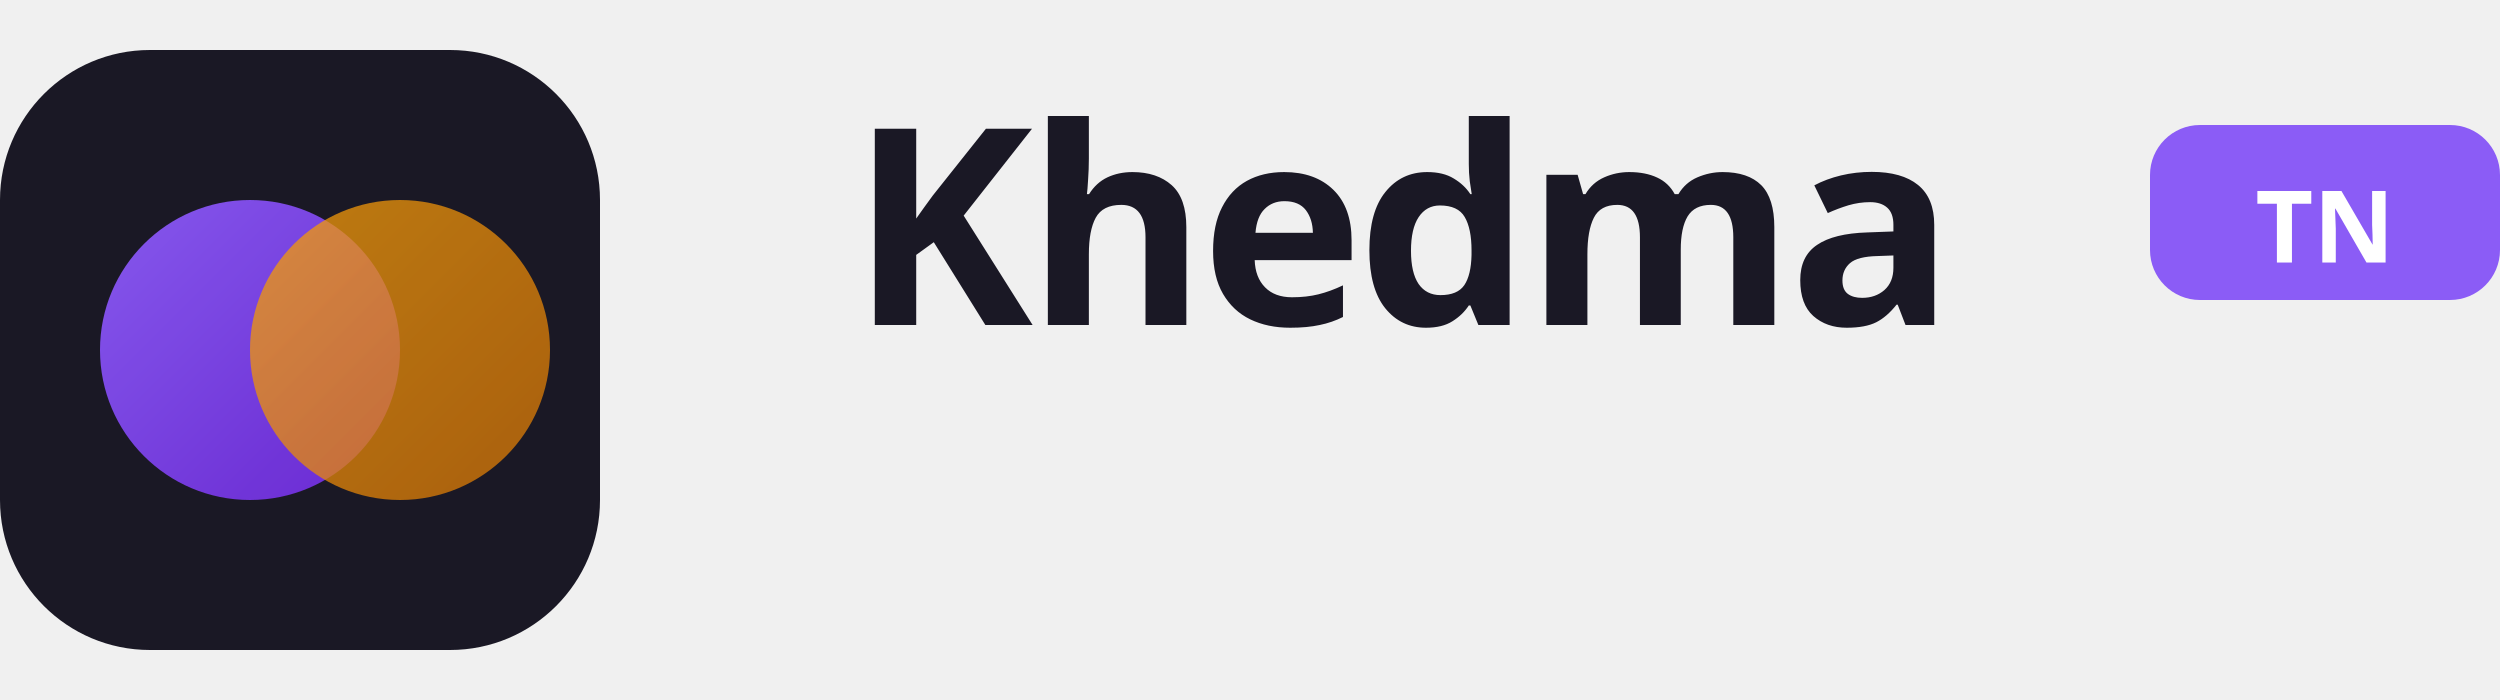
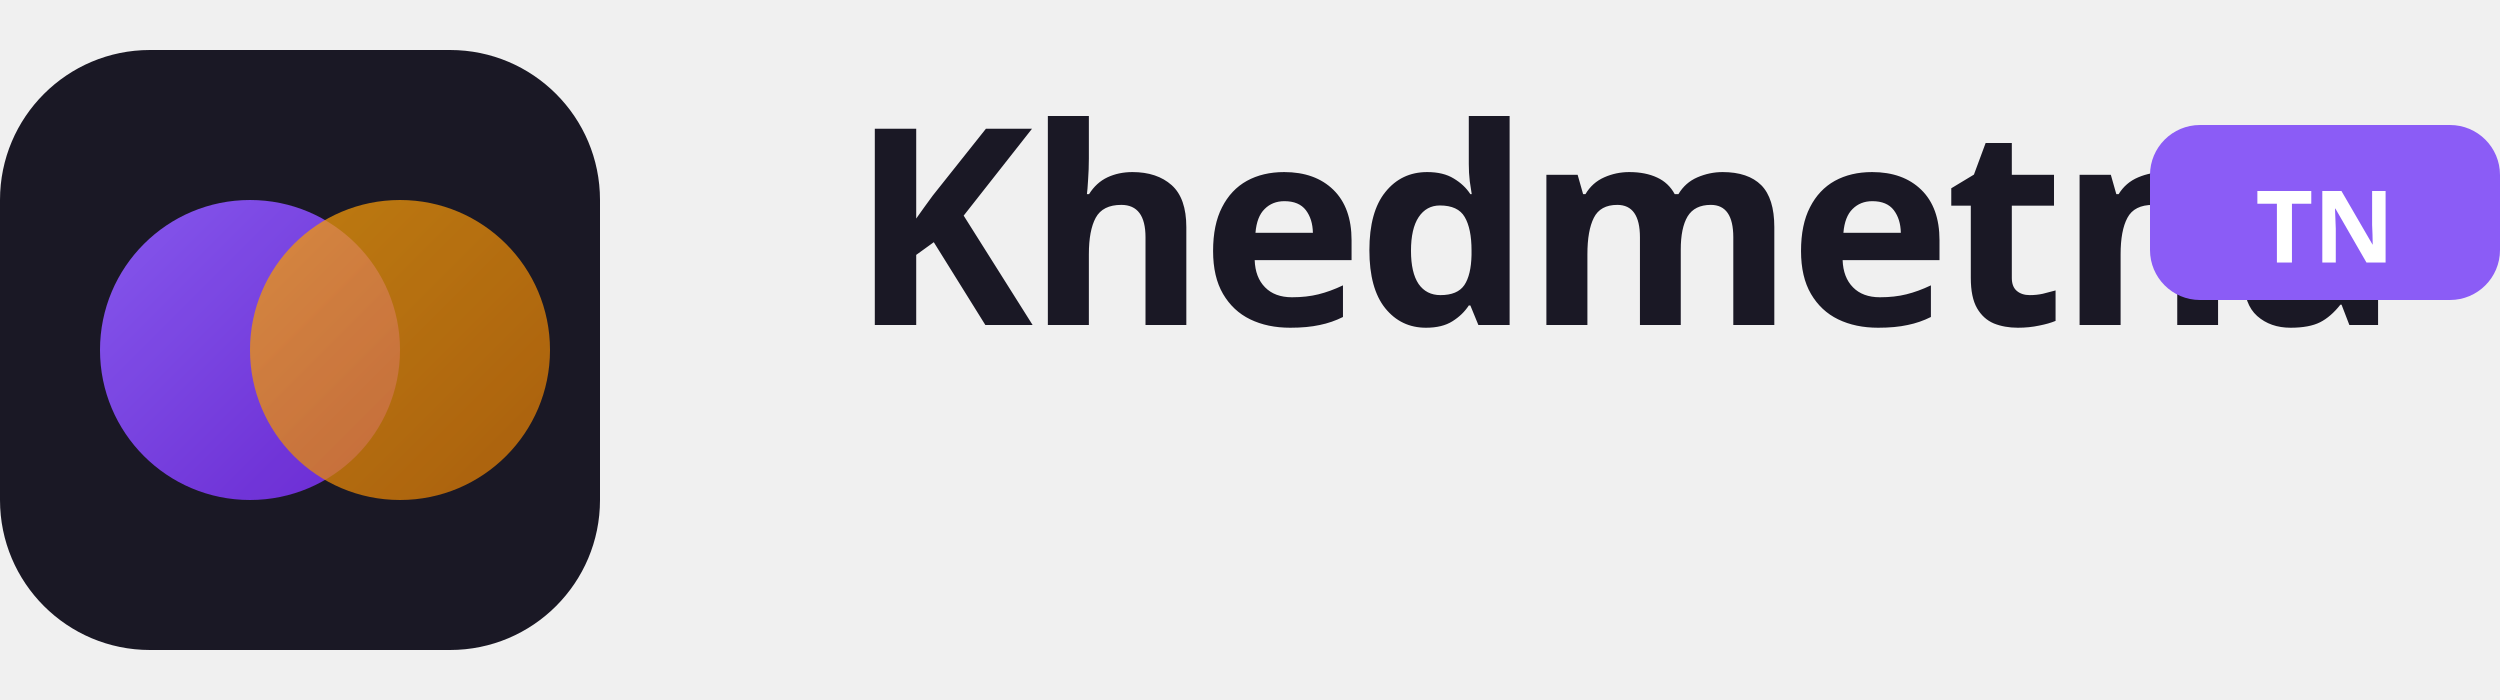
<svg xmlns="http://www.w3.org/2000/svg" viewBox="0 0 200 56" width="200" height="56">
  <defs>
    <linearGradient id="gp" x1="0%" y1="0%" x2="100%" y2="100%">
      <stop offset="0%" stop-color="#8b5cf6" />
      <stop offset="100%" stop-color="#6d28d9" />
    </linearGradient>
    <linearGradient id="ga" x1="0%" y1="0%" x2="100%" y2="100%">
      <stop offset="0%" stop-color="#f59e0b" />
      <stop offset="100%" stop-color="#d97706" />
    </linearGradient>
  </defs>
  <rect x="0" y="4" width="48" height="48" rx="12" fill="#1a1825" />
  <circle cx="20" cy="28" r="12" fill="url(#gp)" opacity="0.95" />
  <circle cx="32" cy="28" r="12" fill="url(#ga)" opacity="0.75" />
-   <text x="68" y="26" font-size="22" font-weight="700" fill="#1a1825" font-family="system-ui,sans-serif" letter-spacing="-0.5">Khedma</text>
+   <text x="68" y="26" font-size="22" font-weight="700" fill="#1a1825" font-family="system-ui,sans-serif" letter-spacing="-0.5">Khedmetna</text>
  <rect x="172" y="10" width="28" height="14" rx="4" fill="#8b5cf6" />
  <text x="186" y="21" text-anchor="middle" font-size="8" font-weight="700" fill="white" font-family="system-ui,sans-serif">TN</text>
</svg>
